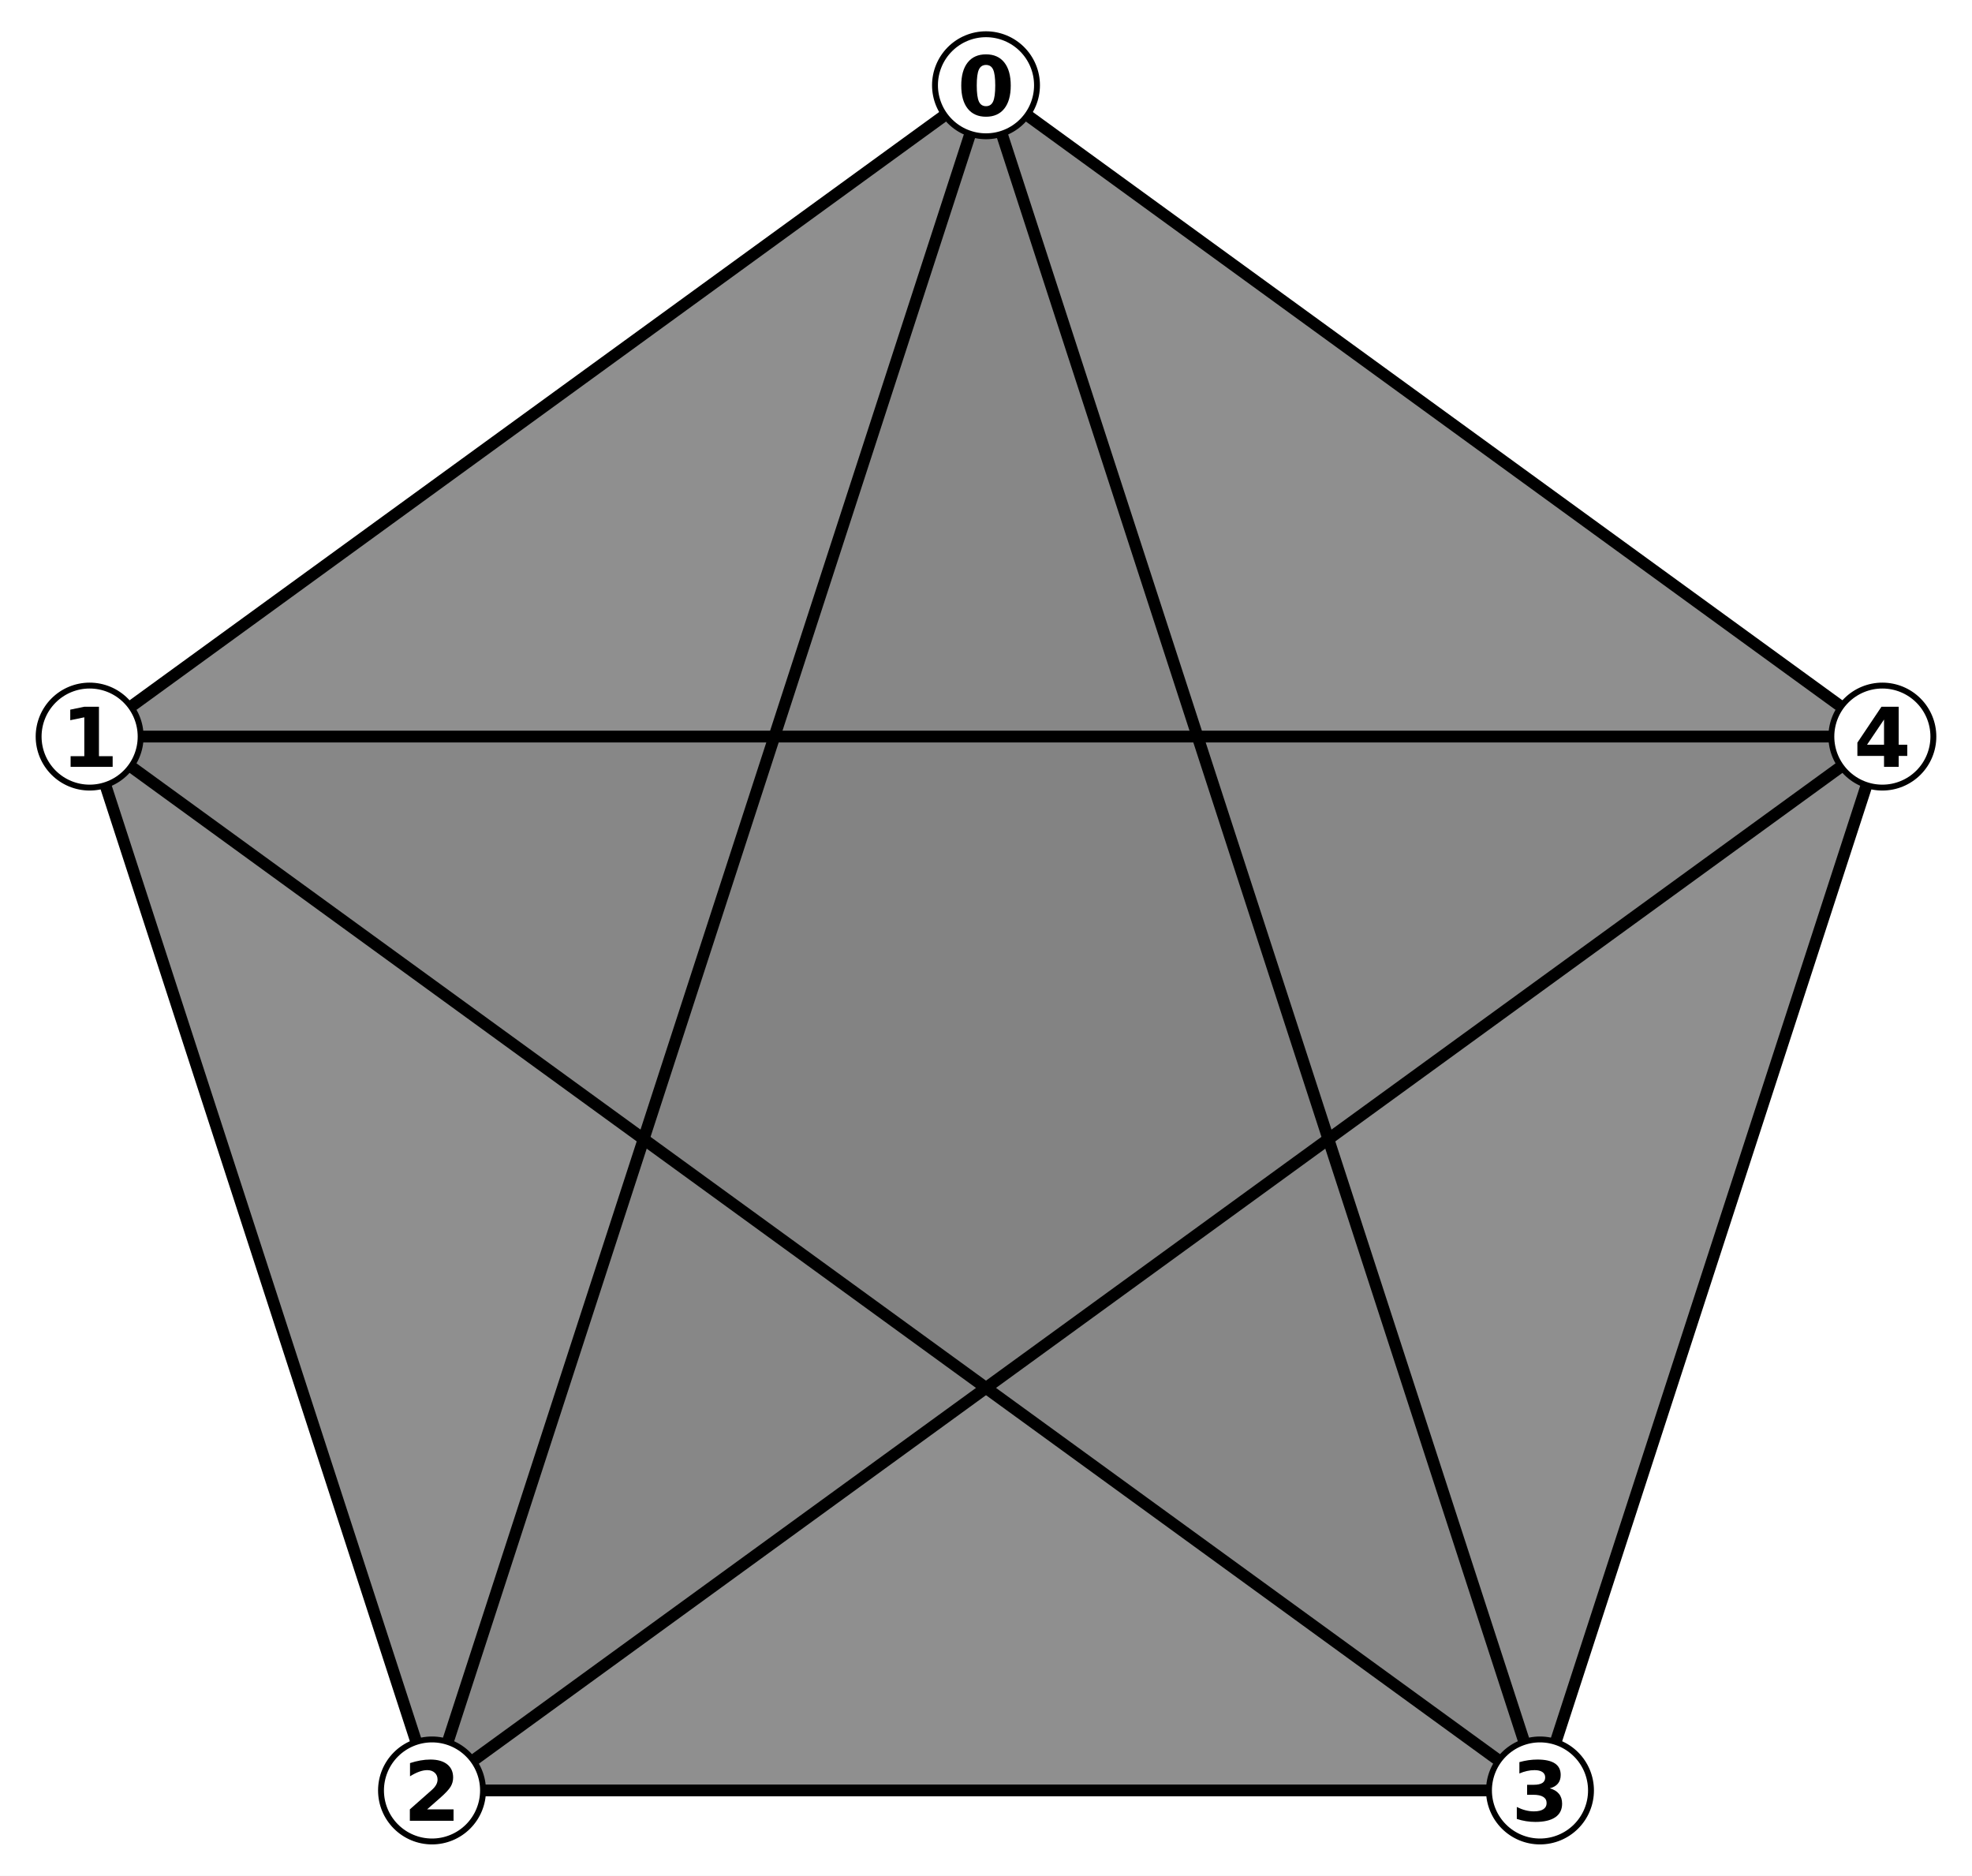
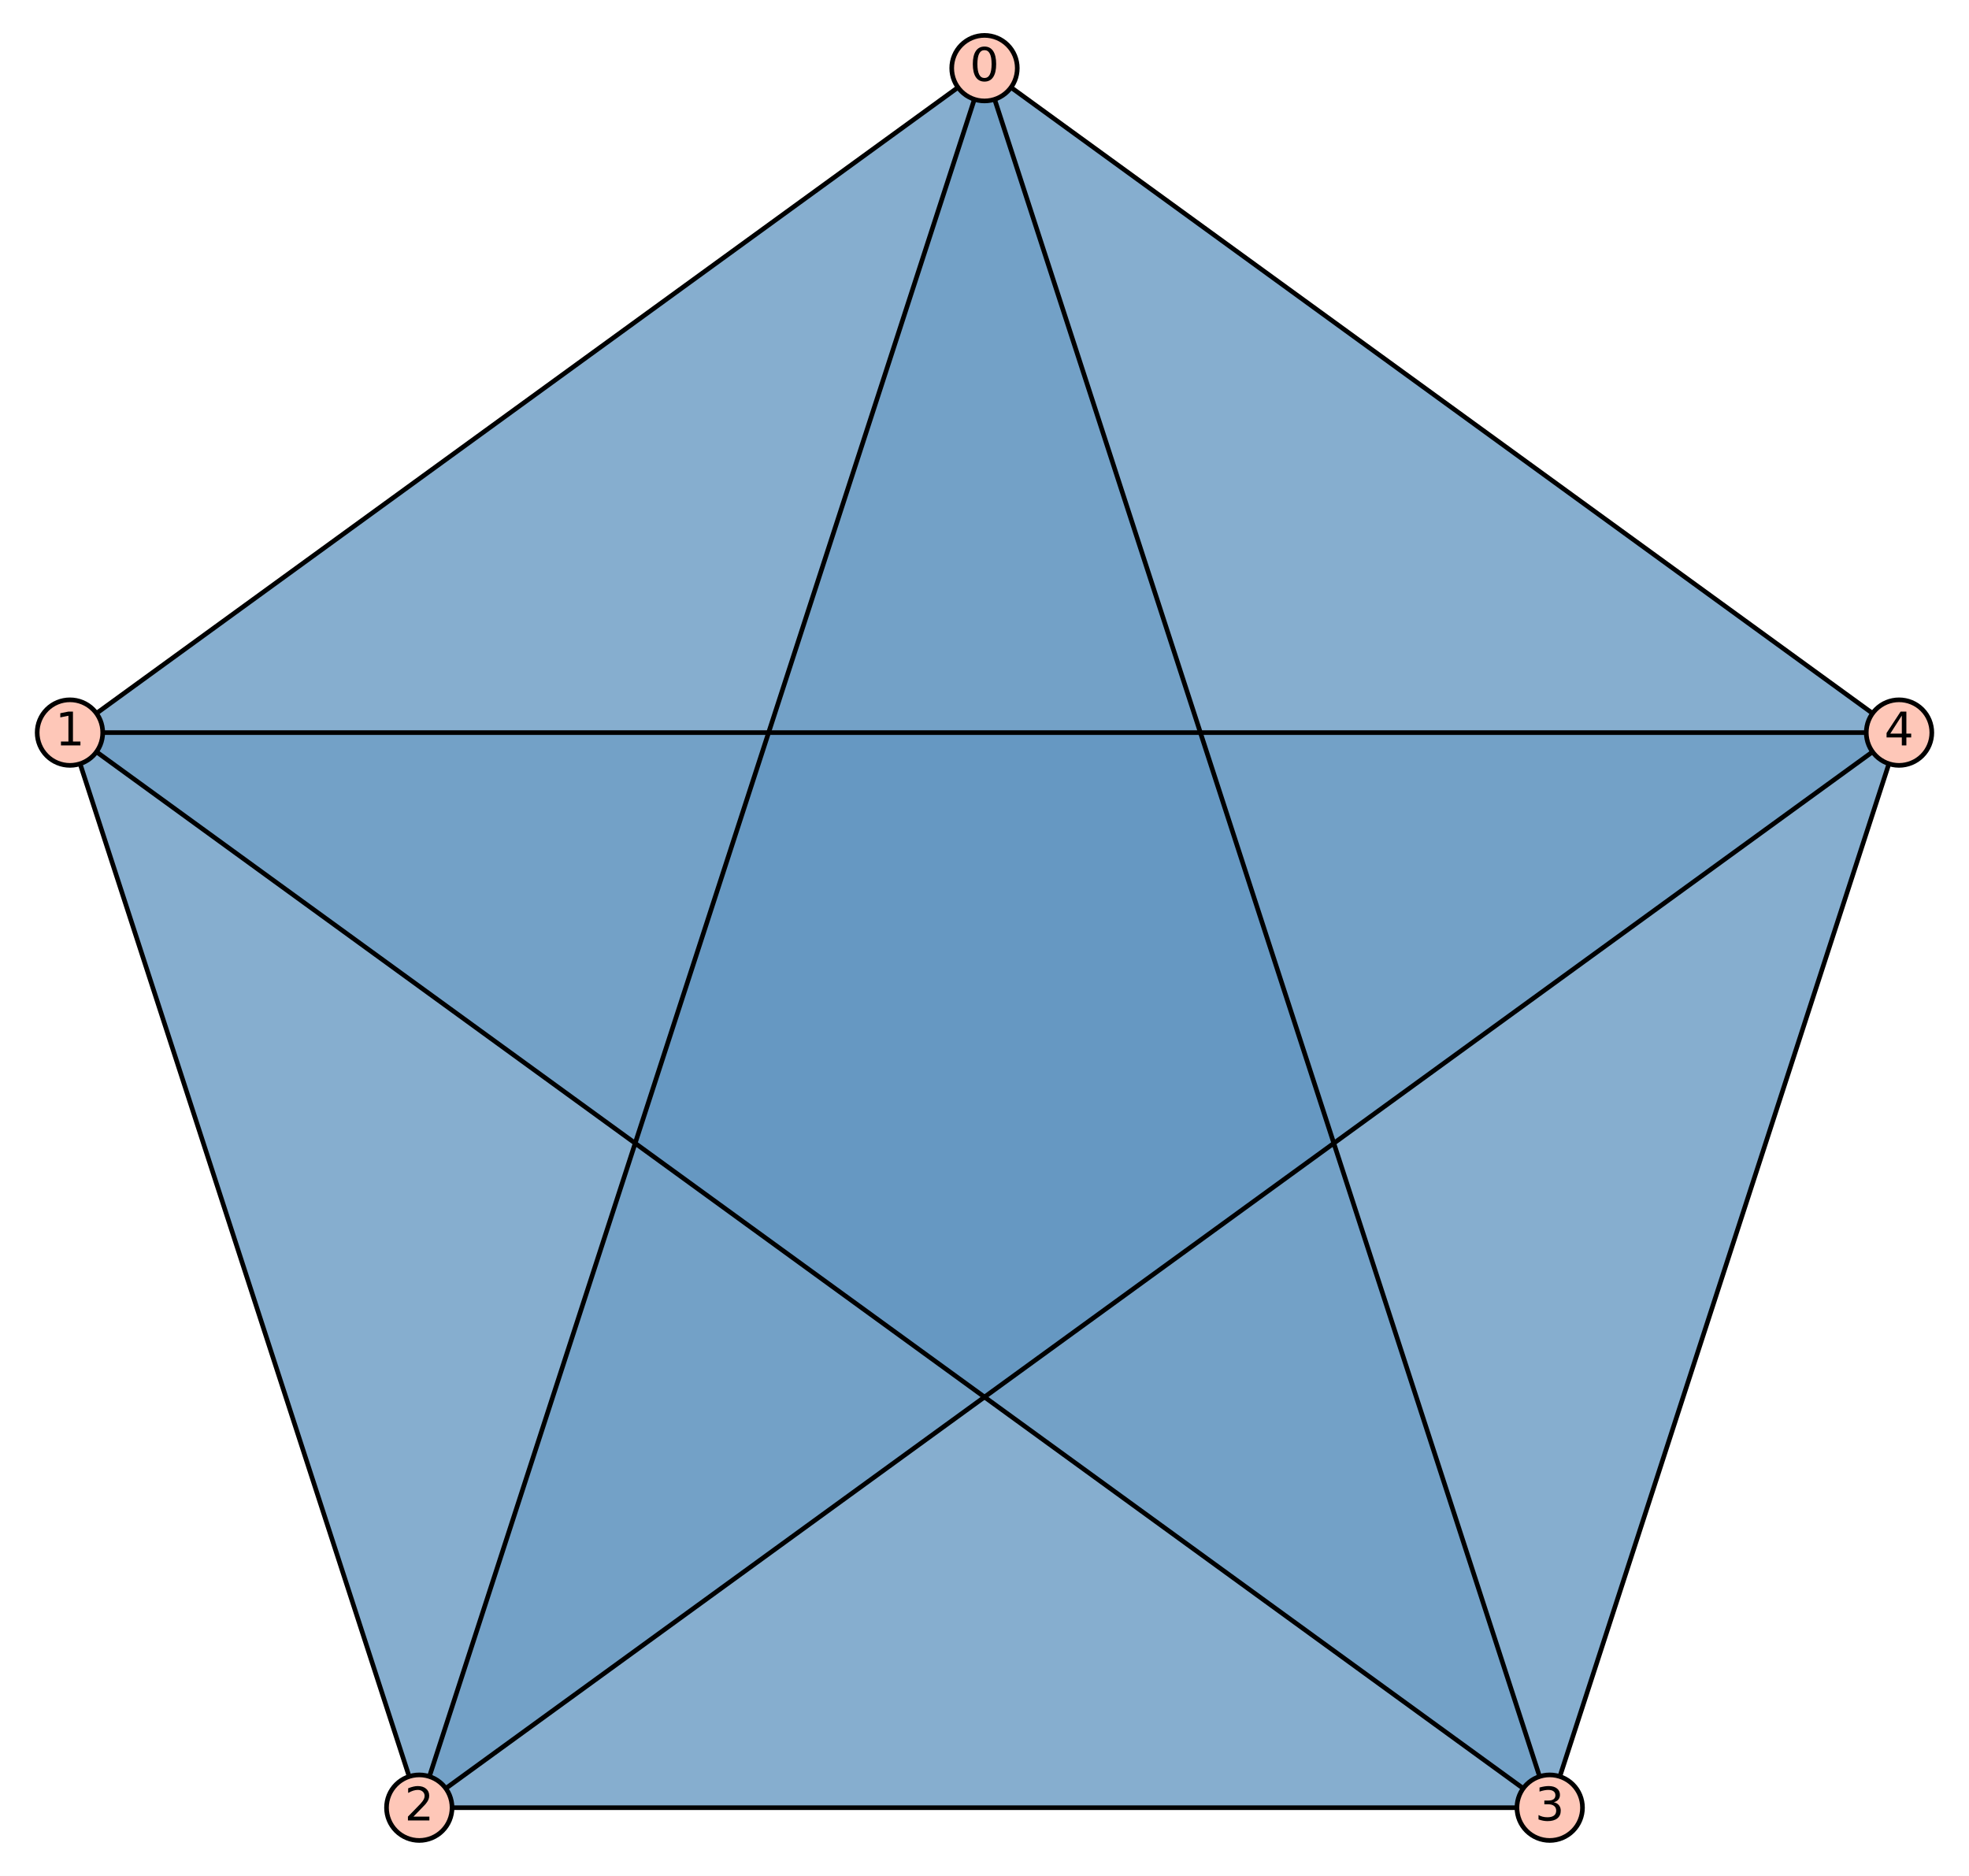
- <svg xmlns="http://www.w3.org/2000/svg" xmlns:xlink="http://www.w3.org/1999/xlink" width="334.8pt" height="318.414pt" viewBox="0 0 334.8 318.414" version="1.1">
+ <svg xmlns="http://www.w3.org/2000/svg" xmlns:xlink="http://www.w3.org/1999/xlink" width="424.8pt" height="404.714pt" viewBox="0 0 424.8 404.714" version="1.1">
  <defs>
    <style type="text/css">*{stroke-linejoin: round; stroke-linecap: butt}</style>
  </defs>
  <g id="figure_1">
+     <g id="patch_1">
+       <path d="M 0 404.714  L 424.8 404.714  L 424.8 0  L 0 0  z " style="fill: #ffffff" />
+     </g>
    <g id="axes_1">
-       <g id="patch_1">
-         <path d="M 0 318.414  L 334.8 318.414  L 334.8 0  L 0 0  z " style="fill: #ffffff" />
-       </g>
      <g id="patch_2">
-         <path d="M 167.4 14.473  L 15.218 125.04  L 73.346 303.94  z " clip-path="url(#p78eaaface0)" style="fill: #808080; opacity: 0.5; stroke: #808080; stroke-linejoin: miter" />
+         <path d="M 7.2 397.514  L 417.6 397.514  L 417.6 7.2  L 7.2 7.2  z " style="fill: #ffffff" />
      </g>
      <g id="patch_3">
-         <path d="M 167.4 14.473  L 15.218 125.04  L 261.454 303.94  z " clip-path="url(#p78eaaface0)" style="fill: #808080; opacity: 0.5; stroke: #808080; stroke-linejoin: miter" />
+         <path d="M 212.4 14.706  L 15.092 158.058  L 90.457 390.008  z " clip-path="url(#pf5df58a381)" style="fill: #4682b4; opacity: 0.3" />
      </g>
      <g id="patch_4">
-         <path d="M 167.4 14.473  L 15.218 125.04  L 319.582 125.04  z " clip-path="url(#p78eaaface0)" style="fill: #808080; opacity: 0.5; stroke: #808080; stroke-linejoin: miter" />
+         <path d="M 212.4 14.706  L 15.092 158.058  L 334.343 390.008  z " clip-path="url(#pf5df58a381)" style="fill: #4682b4; opacity: 0.3" />
      </g>
      <g id="patch_5">
-         <path d="M 167.4 14.473  L 73.346 303.94  L 261.454 303.94  z " clip-path="url(#p78eaaface0)" style="fill: #808080; opacity: 0.5; stroke: #808080; stroke-linejoin: miter" />
+         <path d="M 212.4 14.706  L 15.092 158.058  L 409.708 158.058  z " clip-path="url(#pf5df58a381)" style="fill: #4682b4; opacity: 0.3" />
      </g>
      <g id="patch_6">
-         <path d="M 167.4 14.473  L 73.346 303.94  L 319.582 125.04  z " clip-path="url(#p78eaaface0)" style="fill: #808080; opacity: 0.5; stroke: #808080; stroke-linejoin: miter" />
+         <path d="M 212.4 14.706  L 90.457 390.008  L 334.343 390.008  z " clip-path="url(#pf5df58a381)" style="fill: #4682b4; opacity: 0.3" />
      </g>
      <g id="patch_7">
-         <path d="M 167.4 14.473  L 261.454 303.94  L 319.582 125.04  z " clip-path="url(#p78eaaface0)" style="fill: #808080; opacity: 0.5; stroke: #808080; stroke-linejoin: miter" />
+         <path d="M 212.4 14.706  L 90.457 390.008  L 409.708 158.058  z " clip-path="url(#pf5df58a381)" style="fill: #4682b4; opacity: 0.3" />
      </g>
      <g id="patch_8">
-         <path d="M 15.218 125.04  L 73.346 303.94  L 261.454 303.94  z " clip-path="url(#p78eaaface0)" style="fill: #808080; opacity: 0.5; stroke: #808080; stroke-linejoin: miter" />
+         <path d="M 212.4 14.706  L 334.343 390.008  L 409.708 158.058  z " clip-path="url(#pf5df58a381)" style="fill: #4682b4; opacity: 0.3" />
      </g>
      <g id="patch_9">
-         <path d="M 15.218 125.04  L 73.346 303.94  L 319.582 125.04  z " clip-path="url(#p78eaaface0)" style="fill: #808080; opacity: 0.5; stroke: #808080; stroke-linejoin: miter" />
+         <path d="M 15.092 158.058  L 90.457 390.008  L 334.343 390.008  z " clip-path="url(#pf5df58a381)" style="fill: #4682b4; opacity: 0.3" />
      </g>
      <g id="patch_10">
-         <path d="M 15.218 125.04  L 261.454 303.94  L 319.582 125.04  z " clip-path="url(#p78eaaface0)" style="fill: #808080; opacity: 0.5; stroke: #808080; stroke-linejoin: miter" />
+         <path d="M 15.092 158.058  L 90.457 390.008  L 409.708 158.058  z " clip-path="url(#pf5df58a381)" style="fill: #4682b4; opacity: 0.3" />
      </g>
      <g id="patch_11">
-         <path d="M 73.346 303.94  L 261.454 303.94  L 319.582 125.04  z " clip-path="url(#p78eaaface0)" style="fill: #808080; opacity: 0.5; stroke: #808080; stroke-linejoin: miter" />
+         <path d="M 15.092 158.058  L 334.343 390.008  L 409.708 158.058  z " clip-path="url(#pf5df58a381)" style="fill: #4682b4; opacity: 0.3" />
+       </g>
+       <g id="patch_12">
+         <path d="M 90.457 390.008  L 334.343 390.008  L 409.708 158.058  z " clip-path="url(#pf5df58a381)" style="fill: #4682b4; opacity: 0.3" />
      </g>
      <g id="matplotlib.axis_1" />
      <g id="matplotlib.axis_2" />
      <g id="line2d_1">
-         <path d="M 167.4 14.473  L 15.218 125.04  " clip-path="url(#p78eaaface0)" style="fill: none; stroke: #000000; stroke-width: 2; stroke-linecap: square" />
+         <path d="M 212.4 14.706  L 15.092 158.058  " clip-path="url(#pf5df58a381)" style="fill: none; stroke: #000000; stroke-linecap: square" />
      </g>
      <g id="line2d_2">
-         <path d="M 167.4 14.473  L 73.346 303.94  " clip-path="url(#p78eaaface0)" style="fill: none; stroke: #000000; stroke-width: 2; stroke-linecap: square" />
+         <path d="M 212.4 14.706  L 90.457 390.008  " clip-path="url(#pf5df58a381)" style="fill: none; stroke: #000000; stroke-linecap: square" />
      </g>
      <g id="line2d_3">
-         <path d="M 167.4 14.473  L 261.454 303.94  " clip-path="url(#p78eaaface0)" style="fill: none; stroke: #000000; stroke-width: 2; stroke-linecap: square" />
+         <path d="M 212.4 14.706  L 334.343 390.008  " clip-path="url(#pf5df58a381)" style="fill: none; stroke: #000000; stroke-linecap: square" />
      </g>
      <g id="line2d_4">
-         <path d="M 167.4 14.473  L 319.582 125.04  " clip-path="url(#p78eaaface0)" style="fill: none; stroke: #000000; stroke-width: 2; stroke-linecap: square" />
+         <path d="M 212.4 14.706  L 409.708 158.058  " clip-path="url(#pf5df58a381)" style="fill: none; stroke: #000000; stroke-linecap: square" />
      </g>
      <g id="line2d_5">
-         <path d="M 15.218 125.04  L 73.346 303.94  " clip-path="url(#p78eaaface0)" style="fill: none; stroke: #000000; stroke-width: 2; stroke-linecap: square" />
+         <path d="M 15.092 158.058  L 90.457 390.008  " clip-path="url(#pf5df58a381)" style="fill: none; stroke: #000000; stroke-linecap: square" />
      </g>
      <g id="line2d_6">
-         <path d="M 15.218 125.04  L 261.454 303.94  " clip-path="url(#p78eaaface0)" style="fill: none; stroke: #000000; stroke-width: 2; stroke-linecap: square" />
+         <path d="M 15.092 158.058  L 334.343 390.008  " clip-path="url(#pf5df58a381)" style="fill: none; stroke: #000000; stroke-linecap: square" />
      </g>
      <g id="line2d_7">
-         <path d="M 15.218 125.04  L 319.582 125.04  " clip-path="url(#p78eaaface0)" style="fill: none; stroke: #000000; stroke-width: 2; stroke-linecap: square" />
+         <path d="M 15.092 158.058  L 409.708 158.058  " clip-path="url(#pf5df58a381)" style="fill: none; stroke: #000000; stroke-linecap: square" />
      </g>
      <g id="line2d_8">
-         <path d="M 73.346 303.94  L 261.454 303.94  " clip-path="url(#p78eaaface0)" style="fill: none; stroke: #000000; stroke-width: 2; stroke-linecap: square" />
+         <path d="M 90.457 390.008  L 334.343 390.008  " clip-path="url(#pf5df58a381)" style="fill: none; stroke: #000000; stroke-linecap: square" />
      </g>
      <g id="line2d_9">
-         <path d="M 73.346 303.94  L 319.582 125.04  " clip-path="url(#p78eaaface0)" style="fill: none; stroke: #000000; stroke-width: 2; stroke-linecap: square" />
+         <path d="M 90.457 390.008  L 409.708 158.058  " clip-path="url(#pf5df58a381)" style="fill: none; stroke: #000000; stroke-linecap: square" />
      </g>
      <g id="line2d_10">
-         <path d="M 261.454 303.94  L 319.582 125.04  " clip-path="url(#p78eaaface0)" style="fill: none; stroke: #000000; stroke-width: 2; stroke-linecap: square" />
+         <path d="M 334.343 390.008  L 409.708 158.058  " clip-path="url(#pf5df58a381)" style="fill: none; stroke: #000000; stroke-linecap: square" />
      </g>
      <g id="PathCollection_1">
        <defs>
-           <path id="me4e1b73dd4" d="M 0 8.66  C 2.297 8.66 4.5 7.748 6.124 6.124  C 7.748 4.5 8.66 2.297 8.66 0  C 8.66 -2.297 7.748 -4.5 6.124 -6.124  C 4.5 -7.748 2.297 -8.66 0 -8.66  C -2.297 -8.66 -4.5 -7.748 -6.124 -6.124  C -7.748 -4.5 -8.66 -2.297 -8.66 0  C -8.66 2.297 -7.748 4.5 -6.124 6.124  C -4.5 7.748 -2.297 8.66 0 8.66  z " style="stroke: #000000" />
+           <path id="m8605ecd488" d="M 0 7.071  C 1.875 7.071 3.674 6.326 5 5  C 6.326 3.674 7.071 1.875 7.071 0  C 7.071 -1.875 6.326 -3.674 5 -5  C 3.674 -6.326 1.875 -7.071 0 -7.071  C -1.875 -7.071 -3.674 -6.326 -5 -5  C -6.326 -3.674 -7.071 -1.875 -7.071 0  C -7.071 1.875 -6.326 3.674 -5 5  C -3.674 6.326 -1.875 7.071 0 7.071  z " style="stroke: #000000" />
        </defs>
-         <g clip-path="url(#p78eaaface0)">
-           <use xlink:href="#me4e1b73dd4" x="167.4" y="14.473" style="fill: #ffffff; stroke: #000000" />
-         </g>
-       </g>
-       <g id="PathCollection_2">
-         <g clip-path="url(#p78eaaface0)">
-           <use xlink:href="#me4e1b73dd4" x="15.218" y="125.04" style="fill: #ffffff; stroke: #000000" />
-         </g>
-       </g>
-       <g id="PathCollection_3">
-         <g clip-path="url(#p78eaaface0)">
-           <use xlink:href="#me4e1b73dd4" x="73.346" y="303.94" style="fill: #ffffff; stroke: #000000" />
-         </g>
-       </g>
-       <g id="PathCollection_4">
-         <g clip-path="url(#p78eaaface0)">
-           <use xlink:href="#me4e1b73dd4" x="261.454" y="303.94" style="fill: #ffffff; stroke: #000000" />
-         </g>
-       </g>
-       <g id="PathCollection_5">
-         <g clip-path="url(#p78eaaface0)">
-           <use xlink:href="#me4e1b73dd4" x="319.582" y="125.04" style="fill: #ffffff; stroke: #000000" />
+         <g>
+           <use xlink:href="#m8605ecd488" x="212.4" y="14.706" style="fill: #fec7b8; stroke: #000000" />
+           <use xlink:href="#m8605ecd488" x="15.092" y="158.058" style="fill: #fec7b8; stroke: #000000" />
+           <use xlink:href="#m8605ecd488" x="90.457" y="390.008" style="fill: #fec7b8; stroke: #000000" />
+           <use xlink:href="#m8605ecd488" x="334.343" y="390.008" style="fill: #fec7b8; stroke: #000000" />
+           <use xlink:href="#m8605ecd488" x="409.708" y="158.058" style="fill: #fec7b8; stroke: #000000" />
        </g>
      </g>
      <g id="text_1">
-         <g transform="translate(162.5295 19.61658) scale(0.14 -0.14)">
+         <g transform="translate(209.2188 17.46541) scale(0.1 -0.1)">
          <defs>
-             <path id="DejaVuSans-Bold-30" d="M 2944 2338  Q 2944 3213 2780 3570  Q 2616 3928 2228 3928  Q 1841 3928 1675 3570  Q 1509 3213 1509 2338  Q 1509 1453 1675 1090  Q 1841 728 2228 728  Q 2613 728 2778 1090  Q 2944 1453 2944 2338  z M 4147 2328  Q 4147 1169 3647 539  Q 3147 -91 2228 -91  Q 1306 -91 806 539  Q 306 1169 306 2328  Q 306 3491 806 4120  Q 1306 4750 2228 4750  Q 3147 4750 3647 4120  Q 4147 3491 4147 2328  z " transform="scale(0.015625)" />
+             <path id="DejaVuSans-30" d="M 2034 4250  Q 1547 4250 1301 3770  Q 1056 3291 1056 2328  Q 1056 1369 1301 889  Q 1547 409 2034 409  Q 2525 409 2770 889  Q 3016 1369 3016 2328  Q 3016 3291 2770 3770  Q 2525 4250 2034 4250  z M 2034 4750  Q 2819 4750 3233 4129  Q 3647 3509 3647 2328  Q 3647 1150 3233 529  Q 2819 -91 2034 -91  Q 1250 -91 836 529  Q 422 1150 422 2328  Q 422 3509 836 4129  Q 1250 4750 2034 4750  z " transform="scale(0.015625)" />
          </defs>
-           <use xlink:href="#DejaVuSans-Bold-30" />
+           <use xlink:href="#DejaVuSans-30" />
        </g>
      </g>
      <g id="text_2">
-         <g transform="translate(10.34771 130.1831) scale(0.14 -0.14)">
+         <g transform="translate(11.91106 160.8178) scale(0.1 -0.1)">
          <defs>
-             <path id="DejaVuSans-Bold-31" d="M 750 831  L 1813 831  L 1813 3847  L 722 3622  L 722 4441  L 1806 4666  L 2950 4666  L 2950 831  L 4013 831  L 4013 0  L 750 0  L 750 831  z " transform="scale(0.015625)" />
+             <path id="DejaVuSans-31" d="M 794 531  L 1825 531  L 1825 4091  L 703 3866  L 703 4441  L 1819 4666  L 2450 4666  L 2450 531  L 3481 531  L 3481 0  L 794 0  L 794 531  z " transform="scale(0.015625)" />
          </defs>
-           <use xlink:href="#DejaVuSans-Bold-31" />
+           <use xlink:href="#DejaVuSans-31" />
        </g>
      </g>
      <g id="text_3">
-         <g transform="translate(68.47599 309.0836) scale(0.14 -0.14)">
+         <g transform="translate(87.27589 392.7669) scale(0.1 -0.1)">
          <defs>
-             <path id="DejaVuSans-Bold-32" d="M 1844 884  L 3897 884  L 3897 0  L 506 0  L 506 884  L 2209 2388  Q 2438 2594 2547 2791  Q 2656 2988 2656 3200  Q 2656 3528 2436 3728  Q 2216 3928 1850 3928  Q 1569 3928 1234 3808  Q 900 3688 519 3450  L 519 4475  Q 925 4609 1322 4679  Q 1719 4750 2100 4750  Q 2938 4750 3402 4381  Q 3866 4013 3866 3353  Q 3866 2972 3669 2642  Q 3472 2313 2841 1759  L 1844 884  z " transform="scale(0.015625)" />
+             <path id="DejaVuSans-32" d="M 1228 531  L 3431 531  L 3431 0  L 469 0  L 469 531  Q 828 903 1448 1529  Q 2069 2156 2228 2338  Q 2531 2678 2651 2914  Q 2772 3150 2772 3378  Q 2772 3750 2511 3984  Q 2250 4219 1831 4219  Q 1534 4219 1204 4116  Q 875 4013 500 3803  L 500 4441  Q 881 4594 1212 4672  Q 1544 4750 1819 4750  Q 2544 4750 2975 4387  Q 3406 4025 3406 3419  Q 3406 3131 3298 2873  Q 3191 2616 2906 2266  Q 2828 2175 2409 1742  Q 1991 1309 1228 531  z " transform="scale(0.015625)" />
          </defs>
-           <use xlink:href="#DejaVuSans-Bold-32" />
+           <use xlink:href="#DejaVuSans-32" />
        </g>
      </g>
      <g id="text_4">
-         <g transform="translate(256.5831 309.0836) scale(0.14 -0.14)">
+         <g transform="translate(331.1616 392.7669) scale(0.1 -0.1)">
          <defs>
-             <path id="DejaVuSans-Bold-33" d="M 2981 2516  Q 3453 2394 3698 2092  Q 3944 1791 3944 1325  Q 3944 631 3412 270  Q 2881 -91 1863 -91  Q 1503 -91 1142 -33  Q 781 25 428 141  L 428 1069  Q 766 900 1098 814  Q 1431 728 1753 728  Q 2231 728 2486 893  Q 2741 1059 2741 1369  Q 2741 1688 2480 1852  Q 2219 2016 1709 2016  L 1228 2016  L 1228 2791  L 1734 2791  Q 2188 2791 2409 2933  Q 2631 3075 2631 3366  Q 2631 3634 2415 3781  Q 2200 3928 1806 3928  Q 1516 3928 1219 3862  Q 922 3797 628 3669  L 628 4550  Q 984 4650 1334 4700  Q 1684 4750 2022 4750  Q 2931 4750 3382 4451  Q 3834 4153 3834 3553  Q 3834 3144 3618 2883  Q 3403 2622 2981 2516  z " transform="scale(0.015625)" />
+             <path id="DejaVuSans-33" d="M 2597 2516  Q 3050 2419 3304 2112  Q 3559 1806 3559 1356  Q 3559 666 3084 287  Q 2609 -91 1734 -91  Q 1441 -91 1130 -33  Q 819 25 488 141  L 488 750  Q 750 597 1062 519  Q 1375 441 1716 441  Q 2309 441 2620 675  Q 2931 909 2931 1356  Q 2931 1769 2642 2001  Q 2353 2234 1838 2234  L 1294 2234  L 1294 2753  L 1863 2753  Q 2328 2753 2575 2939  Q 2822 3125 2822 3475  Q 2822 3834 2567 4026  Q 2313 4219 1838 4219  Q 1578 4219 1281 4162  Q 984 4106 628 3988  L 628 4550  Q 988 4650 1302 4700  Q 1616 4750 1894 4750  Q 2613 4750 3031 4423  Q 3450 4097 3450 3541  Q 3450 3153 3228 2886  Q 3006 2619 2597 2516  z " transform="scale(0.015625)" />
          </defs>
-           <use xlink:href="#DejaVuSans-Bold-33" />
+           <use xlink:href="#DejaVuSans-33" />
        </g>
      </g>
      <g id="text_5">
-         <g transform="translate(314.7113 130.1831) scale(0.14 -0.14)">
+         <g transform="translate(406.5264 160.8178) scale(0.1 -0.1)">
          <defs>
-             <path id="DejaVuSans-Bold-34" d="M 2356 3675  L 1038 1722  L 2356 1722  L 2356 3675  z M 2156 4666  L 3494 4666  L 3494 1722  L 4159 1722  L 4159 850  L 3494 850  L 3494 0  L 2356 0  L 2356 850  L 288 850  L 288 1881  L 2156 4666  z " transform="scale(0.015625)" />
+             <path id="DejaVuSans-34" d="M 2419 4116  L 825 1625  L 2419 1625  L 2419 4116  z M 2253 4666  L 3047 4666  L 3047 1625  L 3713 1625  L 3713 1100  L 3047 1100  L 3047 0  L 2419 0  L 2419 1100  L 313 1100  L 313 1709  L 2253 4666  z " transform="scale(0.015625)" />
          </defs>
-           <use xlink:href="#DejaVuSans-Bold-34" />
+           <use xlink:href="#DejaVuSans-34" />
        </g>
      </g>
    </g>
  </g>
  <defs>
-     <clipPath id="p78eaaface0">
-       <rect x="0" y="0" width="334.8" height="318.414" />
+     <clipPath id="pf5df58a381">
+       <rect x="7.2" y="7.2" width="410.4" height="390.314" />
    </clipPath>
  </defs>
</svg>
